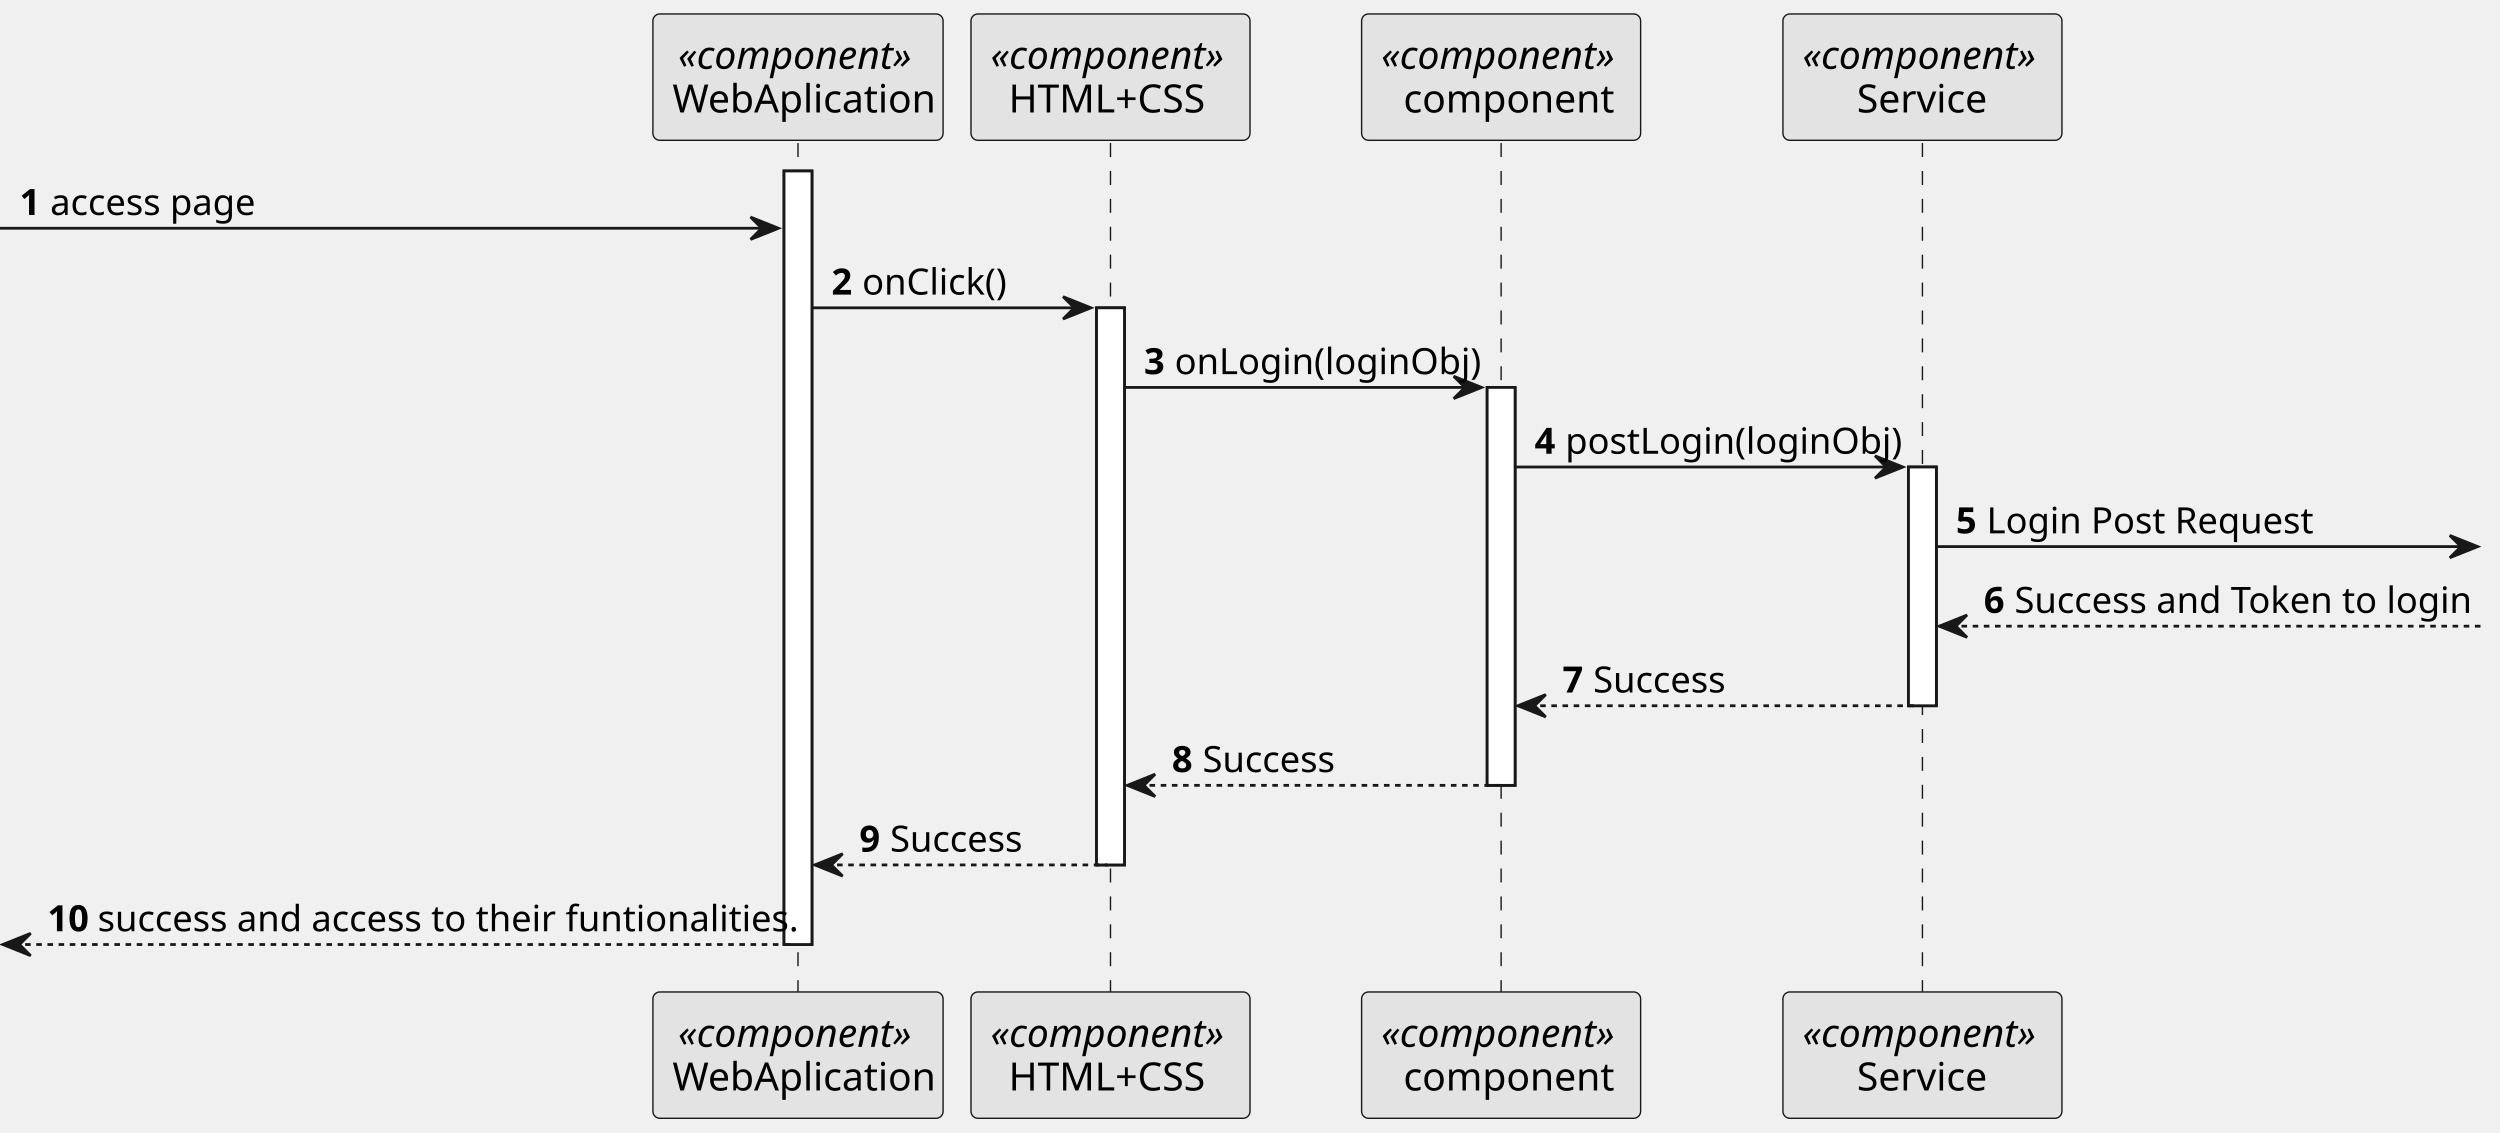
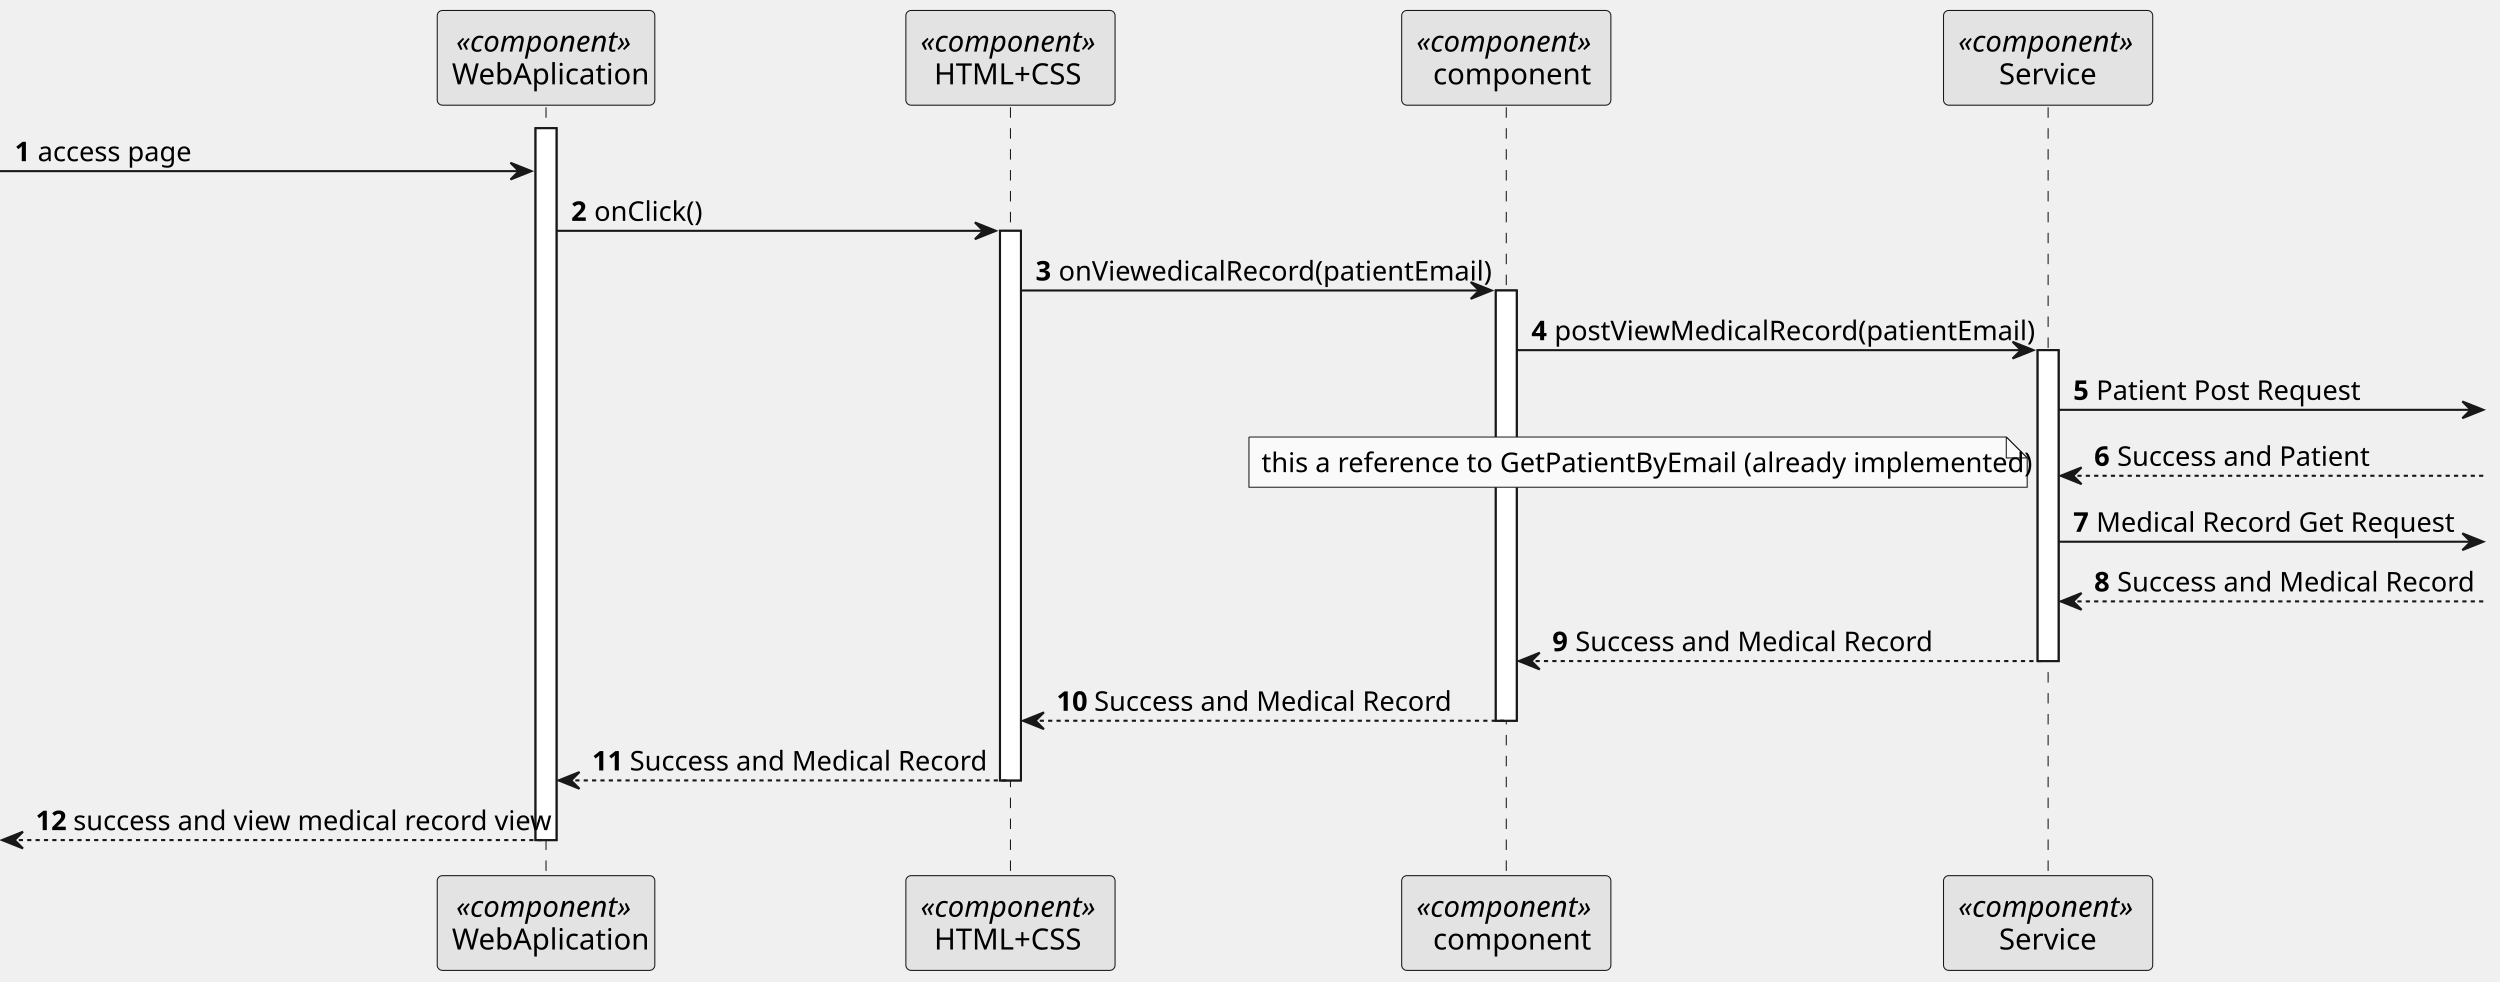
- <svg xmlns="http://www.w3.org/2000/svg" contentStyleType="text/css" height="406px" preserveAspectRatio="none" style="width:896px;height:406px;background:#FFFFFF;" version="1.1" viewBox="0 0 896 406" width="896px" zoomAndPan="magnify">
+ <svg xmlns="http://www.w3.org/2000/svg" contentStyleType="text/css" height="469px" preserveAspectRatio="none" style="width:1195px;height:469px;background:#FFFFFF;" version="1.1" viewBox="0 0 1195 469" width="1195px" zoomAndPan="magnify">
  <defs />
  <g>
-     <rect fill="#FFFFFF" height="277.234" style="stroke:#181818;stroke-width:1.0;" width="10" x="281" y="61.281" />
-     <rect fill="#FFFFFF" height="199.664" style="stroke:#181818;stroke-width:1.0;" width="10" x="393" y="110.328" />
-     <rect fill="#FFFFFF" height="142.617" style="stroke:#181818;stroke-width:1.0;" width="10" x="533" y="138.852" />
-     <rect fill="#FFFFFF" height="85.57" style="stroke:#181818;stroke-width:1.0;" width="10" x="684" y="167.375" />
-     <line style="stroke:#181818;stroke-width:0.5;stroke-dasharray:5.0,5.0;" x1="286" x2="286" y1="51.281" y2="356.516" />
-     <line style="stroke:#181818;stroke-width:0.5;stroke-dasharray:5.0,5.0;" x1="398" x2="398" y1="51.281" y2="356.516" />
-     <line style="stroke:#181818;stroke-width:0.5;stroke-dasharray:5.0,5.0;" x1="538" x2="538" y1="51.281" y2="356.516" />
-     <line style="stroke:#181818;stroke-width:0.5;stroke-dasharray:5.0,5.0;" x1="689" x2="689" y1="51.281" y2="356.516" />
-     <rect fill="#E3E3E3" height="45.281" rx="2.5" ry="2.5" style="stroke:#181818;stroke-width:0.5;" width="104" x="234" y="5" />
-     <text fill="#000000" font-family="sans-serif" font-size="14" font-style="italic" lengthAdjust="spacing" textLength="86" x="243" y="24.674">«component»</text>
-     <text fill="#000000" font-family="sans-serif" font-size="14" lengthAdjust="spacing" textLength="90" x="241" y="40.315">WebAplication</text>
-     <rect fill="#E3E3E3" height="45.281" rx="2.5" ry="2.5" style="stroke:#181818;stroke-width:0.5;" width="104" x="234" y="355.516" />
-     <text fill="#000000" font-family="sans-serif" font-size="14" font-style="italic" lengthAdjust="spacing" textLength="86" x="243" y="375.19">«component»</text>
-     <text fill="#000000" font-family="sans-serif" font-size="14" lengthAdjust="spacing" textLength="90" x="241" y="390.83">WebAplication</text>
-     <rect fill="#E3E3E3" height="45.281" rx="2.5" ry="2.5" style="stroke:#181818;stroke-width:0.5;" width="100" x="348" y="5" />
-     <text fill="#000000" font-family="sans-serif" font-size="14" font-style="italic" lengthAdjust="spacing" textLength="86" x="355" y="24.674">«component»</text>
-     <text fill="#000000" font-family="sans-serif" font-size="14" lengthAdjust="spacing" textLength="73" x="361.5" y="40.315">HTML+CSS</text>
-     <rect fill="#E3E3E3" height="45.281" rx="2.5" ry="2.5" style="stroke:#181818;stroke-width:0.5;" width="100" x="348" y="355.516" />
-     <text fill="#000000" font-family="sans-serif" font-size="14" font-style="italic" lengthAdjust="spacing" textLength="86" x="355" y="375.19">«component»</text>
-     <text fill="#000000" font-family="sans-serif" font-size="14" lengthAdjust="spacing" textLength="73" x="361.5" y="390.83">HTML+CSS</text>
-     <rect fill="#E3E3E3" height="45.281" rx="2.5" ry="2.5" style="stroke:#181818;stroke-width:0.5;" width="100" x="488" y="5" />
-     <text fill="#000000" font-family="sans-serif" font-size="14" font-style="italic" lengthAdjust="spacing" textLength="86" x="495" y="24.674">«component»</text>
-     <text fill="#000000" font-family="sans-serif" font-size="14" lengthAdjust="spacing" textLength="70" x="503" y="40.315">component</text>
-     <rect fill="#E3E3E3" height="45.281" rx="2.5" ry="2.5" style="stroke:#181818;stroke-width:0.5;" width="100" x="488" y="355.516" />
-     <text fill="#000000" font-family="sans-serif" font-size="14" font-style="italic" lengthAdjust="spacing" textLength="86" x="495" y="375.19">«component»</text>
-     <text fill="#000000" font-family="sans-serif" font-size="14" lengthAdjust="spacing" textLength="70" x="503" y="390.83">component</text>
-     <rect fill="#E3E3E3" height="45.281" rx="2.5" ry="2.5" style="stroke:#181818;stroke-width:0.5;" width="100" x="639" y="5" />
-     <text fill="#000000" font-family="sans-serif" font-size="14" font-style="italic" lengthAdjust="spacing" textLength="86" x="646" y="24.674">«component»</text>
-     <text fill="#000000" font-family="sans-serif" font-size="14" lengthAdjust="spacing" textLength="47" x="665.5" y="40.315">Service</text>
-     <rect fill="#E3E3E3" height="45.281" rx="2.5" ry="2.5" style="stroke:#181818;stroke-width:0.5;" width="100" x="639" y="355.516" />
-     <text fill="#000000" font-family="sans-serif" font-size="14" font-style="italic" lengthAdjust="spacing" textLength="86" x="646" y="375.19">«component»</text>
-     <text fill="#000000" font-family="sans-serif" font-size="14" lengthAdjust="spacing" textLength="47" x="665.5" y="390.83">Service</text>
-     <rect fill="#FFFFFF" height="277.234" style="stroke:#181818;stroke-width:1.0;" width="10" x="281" y="61.281" />
-     <rect fill="#FFFFFF" height="199.664" style="stroke:#181818;stroke-width:1.0;" width="10" x="393" y="110.328" />
-     <rect fill="#FFFFFF" height="142.617" style="stroke:#181818;stroke-width:1.0;" width="10" x="533" y="138.852" />
-     <rect fill="#FFFFFF" height="85.57" style="stroke:#181818;stroke-width:1.0;" width="10" x="684" y="167.375" />
-     <polygon fill="#181818" points="269,77.805,279,81.805,269,85.805,273,81.805" style="stroke:#181818;stroke-width:1.0;" />
-     <line style="stroke:#181818;stroke-width:1.0;" x1="0" x2="275" y1="81.805" y2="81.805" />
+     <rect fill="#FFFFFF" height="340.281" style="stroke:#181818;stroke-width:1.0;" width="10" x="256" y="61.281" />
+     <rect fill="#FFFFFF" height="262.711" style="stroke:#181818;stroke-width:1.0;" width="10" x="478" y="110.328" />
+     <rect fill="#FFFFFF" height="205.664" style="stroke:#181818;stroke-width:1.0;" width="10" x="715" y="138.852" />
+     <rect fill="#FFFFFF" height="148.617" style="stroke:#181818;stroke-width:1.0;" width="10" x="974" y="167.375" />
+     <line style="stroke:#181818;stroke-width:0.5;stroke-dasharray:5.0,5.0;" x1="261" x2="261" y1="51.281" y2="419.562" />
+     <line style="stroke:#181818;stroke-width:0.5;stroke-dasharray:5.0,5.0;" x1="483" x2="483" y1="51.281" y2="419.562" />
+     <line style="stroke:#181818;stroke-width:0.5;stroke-dasharray:5.0,5.0;" x1="720" x2="720" y1="51.281" y2="419.562" />
+     <line style="stroke:#181818;stroke-width:0.5;stroke-dasharray:5.0,5.0;" x1="979" x2="979" y1="51.281" y2="419.562" />
+     <rect fill="#E3E3E3" height="45.281" rx="2.5" ry="2.5" style="stroke:#181818;stroke-width:0.5;" width="104" x="209" y="5" />
+     <text fill="#000000" font-family="sans-serif" font-size="14" font-style="italic" lengthAdjust="spacing" textLength="86" x="218" y="24.674">«component»</text>
+     <text fill="#000000" font-family="sans-serif" font-size="14" lengthAdjust="spacing" textLength="90" x="216" y="40.315">WebAplication</text>
+     <rect fill="#E3E3E3" height="45.281" rx="2.5" ry="2.5" style="stroke:#181818;stroke-width:0.5;" width="104" x="209" y="418.562" />
+     <text fill="#000000" font-family="sans-serif" font-size="14" font-style="italic" lengthAdjust="spacing" textLength="86" x="218" y="438.236">«component»</text>
+     <text fill="#000000" font-family="sans-serif" font-size="14" lengthAdjust="spacing" textLength="90" x="216" y="453.877">WebAplication</text>
+     <rect fill="#E3E3E3" height="45.281" rx="2.5" ry="2.5" style="stroke:#181818;stroke-width:0.5;" width="100" x="433" y="5" />
+     <text fill="#000000" font-family="sans-serif" font-size="14" font-style="italic" lengthAdjust="spacing" textLength="86" x="440" y="24.674">«component»</text>
+     <text fill="#000000" font-family="sans-serif" font-size="14" lengthAdjust="spacing" textLength="73" x="446.5" y="40.315">HTML+CSS</text>
+     <rect fill="#E3E3E3" height="45.281" rx="2.5" ry="2.5" style="stroke:#181818;stroke-width:0.5;" width="100" x="433" y="418.562" />
+     <text fill="#000000" font-family="sans-serif" font-size="14" font-style="italic" lengthAdjust="spacing" textLength="86" x="440" y="438.236">«component»</text>
+     <text fill="#000000" font-family="sans-serif" font-size="14" lengthAdjust="spacing" textLength="73" x="446.5" y="453.877">HTML+CSS</text>
+     <rect fill="#E3E3E3" height="45.281" rx="2.5" ry="2.5" style="stroke:#181818;stroke-width:0.5;" width="100" x="670" y="5" />
+     <text fill="#000000" font-family="sans-serif" font-size="14" font-style="italic" lengthAdjust="spacing" textLength="86" x="677" y="24.674">«component»</text>
+     <text fill="#000000" font-family="sans-serif" font-size="14" lengthAdjust="spacing" textLength="70" x="685" y="40.315">component</text>
+     <rect fill="#E3E3E3" height="45.281" rx="2.5" ry="2.5" style="stroke:#181818;stroke-width:0.5;" width="100" x="670" y="418.562" />
+     <text fill="#000000" font-family="sans-serif" font-size="14" font-style="italic" lengthAdjust="spacing" textLength="86" x="677" y="438.236">«component»</text>
+     <text fill="#000000" font-family="sans-serif" font-size="14" lengthAdjust="spacing" textLength="70" x="685" y="453.877">component</text>
+     <rect fill="#E3E3E3" height="45.281" rx="2.5" ry="2.5" style="stroke:#181818;stroke-width:0.5;" width="100" x="929" y="5" />
+     <text fill="#000000" font-family="sans-serif" font-size="14" font-style="italic" lengthAdjust="spacing" textLength="86" x="936" y="24.674">«component»</text>
+     <text fill="#000000" font-family="sans-serif" font-size="14" lengthAdjust="spacing" textLength="47" x="955.5" y="40.315">Service</text>
+     <rect fill="#E3E3E3" height="45.281" rx="2.5" ry="2.5" style="stroke:#181818;stroke-width:0.5;" width="100" x="929" y="418.562" />
+     <text fill="#000000" font-family="sans-serif" font-size="14" font-style="italic" lengthAdjust="spacing" textLength="86" x="936" y="438.236">«component»</text>
+     <text fill="#000000" font-family="sans-serif" font-size="14" lengthAdjust="spacing" textLength="47" x="955.5" y="453.877">Service</text>
+     <rect fill="#FFFFFF" height="340.281" style="stroke:#181818;stroke-width:1.0;" width="10" x="256" y="61.281" />
+     <rect fill="#FFFFFF" height="262.711" style="stroke:#181818;stroke-width:1.0;" width="10" x="478" y="110.328" />
+     <rect fill="#FFFFFF" height="205.664" style="stroke:#181818;stroke-width:1.0;" width="10" x="715" y="138.852" />
+     <rect fill="#FFFFFF" height="148.617" style="stroke:#181818;stroke-width:1.0;" width="10" x="974" y="167.375" />
+     <polygon fill="#181818" points="244,77.805,254,81.805,244,85.805,248,81.805" style="stroke:#181818;stroke-width:1.0;" />
+     <line style="stroke:#181818;stroke-width:1.0;" x1="0" x2="250" y1="81.805" y2="81.805" />
    <text fill="#000000" font-family="sans-serif" font-size="13" font-weight="bold" lengthAdjust="spacing" textLength="7" x="7" y="77.05">1</text>
    <text fill="#000000" font-family="sans-serif" font-size="13" lengthAdjust="spacing" textLength="74" x="18" y="77.05">access page</text>
-     <polygon fill="#181818" points="381,106.328,391,110.328,381,114.328,385,110.328" style="stroke:#181818;stroke-width:1.0;" />
-     <line style="stroke:#181818;stroke-width:1.0;" x1="291" x2="387" y1="110.328" y2="110.328" />
-     <text fill="#000000" font-family="sans-serif" font-size="13" font-weight="bold" lengthAdjust="spacing" textLength="7" x="298" y="105.573">2</text>
-     <text fill="#000000" font-family="sans-serif" font-size="13" lengthAdjust="spacing" textLength="51" x="309" y="105.573">onClick()</text>
-     <polygon fill="#181818" points="521,134.852,531,138.852,521,142.852,525,138.852" style="stroke:#181818;stroke-width:1.0;" />
-     <line style="stroke:#181818;stroke-width:1.0;" x1="403" x2="527" y1="138.852" y2="138.852" />
-     <text fill="#000000" font-family="sans-serif" font-size="13" font-weight="bold" lengthAdjust="spacing" textLength="7" x="410" y="134.097">3</text>
-     <text fill="#000000" font-family="sans-serif" font-size="13" lengthAdjust="spacing" textLength="100" x="421" y="134.097">onLogin(loginObj)</text>
-     <polygon fill="#181818" points="672,163.375,682,167.375,672,171.375,676,167.375" style="stroke:#181818;stroke-width:1.0;" />
-     <line style="stroke:#181818;stroke-width:1.0;" x1="543" x2="678" y1="167.375" y2="167.375" />
-     <text fill="#000000" font-family="sans-serif" font-size="13" font-weight="bold" lengthAdjust="spacing" textLength="7" x="550" y="162.62">4</text>
-     <text fill="#000000" font-family="sans-serif" font-size="13" lengthAdjust="spacing" textLength="111" x="561" y="162.62">postLogin(loginObj)</text>
-     <polygon fill="#181818" points="878,191.898,888,195.898,878,199.898,882,195.898" style="stroke:#181818;stroke-width:1.0;" />
-     <line style="stroke:#181818;stroke-width:1.0;" x1="694" x2="884" y1="195.898" y2="195.898" />
-     <text fill="#000000" font-family="sans-serif" font-size="13" font-weight="bold" lengthAdjust="spacing" textLength="7" x="701" y="191.144">5</text>
-     <text fill="#000000" font-family="sans-serif" font-size="13" lengthAdjust="spacing" textLength="114" x="712" y="191.144">Login Post Request</text>
-     <polygon fill="#181818" points="705,220.422,695,224.422,705,228.422,701,224.422" style="stroke:#181818;stroke-width:1.0;" />
-     <line style="stroke:#181818;stroke-width:1.0;stroke-dasharray:2.0,2.0;" x1="699" x2="889" y1="224.422" y2="224.422" />
-     <text fill="#000000" font-family="sans-serif" font-size="13" font-weight="bold" lengthAdjust="spacing" textLength="7" x="711" y="219.667">6</text>
-     <text fill="#000000" font-family="sans-serif" font-size="13" lengthAdjust="spacing" textLength="161" x="722" y="219.667">Success and Token to login</text>
-     <polygon fill="#181818" points="554,248.945,544,252.945,554,256.945,550,252.945" style="stroke:#181818;stroke-width:1.0;" />
-     <line style="stroke:#181818;stroke-width:1.0;stroke-dasharray:2.0,2.0;" x1="548" x2="688" y1="252.945" y2="252.945" />
-     <text fill="#000000" font-family="sans-serif" font-size="13" font-weight="bold" lengthAdjust="spacing" textLength="7" x="560" y="248.19">7</text>
-     <text fill="#000000" font-family="sans-serif" font-size="13" lengthAdjust="spacing" textLength="51" x="571" y="248.19">Success</text>
-     <polygon fill="#181818" points="414,277.469,404,281.469,414,285.469,410,281.469" style="stroke:#181818;stroke-width:1.0;" />
-     <line style="stroke:#181818;stroke-width:1.0;stroke-dasharray:2.0,2.0;" x1="408" x2="537" y1="281.469" y2="281.469" />
-     <text fill="#000000" font-family="sans-serif" font-size="13" font-weight="bold" lengthAdjust="spacing" textLength="7" x="420" y="276.714">8</text>
-     <text fill="#000000" font-family="sans-serif" font-size="13" lengthAdjust="spacing" textLength="51" x="431" y="276.714">Success</text>
-     <polygon fill="#181818" points="302,305.992,292,309.992,302,313.992,298,309.992" style="stroke:#181818;stroke-width:1.0;" />
-     <line style="stroke:#181818;stroke-width:1.0;stroke-dasharray:2.0,2.0;" x1="296" x2="397" y1="309.992" y2="309.992" />
-     <text fill="#000000" font-family="sans-serif" font-size="13" font-weight="bold" lengthAdjust="spacing" textLength="7" x="308" y="305.237">9</text>
-     <text fill="#000000" font-family="sans-serif" font-size="13" lengthAdjust="spacing" textLength="51" x="319" y="305.237">Success</text>
-     <polygon fill="#181818" points="11,334.516,1,338.516,11,342.516,7,338.516" style="stroke:#181818;stroke-width:1.0;" />
-     <line style="stroke:#181818;stroke-width:1.0;stroke-dasharray:2.0,2.0;" x1="5" x2="285" y1="338.516" y2="338.516" />
-     <text fill="#000000" font-family="sans-serif" font-size="13" font-weight="bold" lengthAdjust="spacing" textLength="14" x="17" y="333.761">10</text>
-     <text fill="#000000" font-family="sans-serif" font-size="13" lengthAdjust="spacing" textLength="244" x="35" y="333.761">success and access to their funtionalities.</text>
+     <polygon fill="#181818" points="466,106.328,476,110.328,466,114.328,470,110.328" style="stroke:#181818;stroke-width:1.0;" />
+     <line style="stroke:#181818;stroke-width:1.0;" x1="266" x2="472" y1="110.328" y2="110.328" />
+     <text fill="#000000" font-family="sans-serif" font-size="13" font-weight="bold" lengthAdjust="spacing" textLength="7" x="273" y="105.573">2</text>
+     <text fill="#000000" font-family="sans-serif" font-size="13" lengthAdjust="spacing" textLength="51" x="284" y="105.573">onClick()</text>
+     <polygon fill="#181818" points="703,134.852,713,138.852,703,142.852,707,138.852" style="stroke:#181818;stroke-width:1.0;" />
+     <line style="stroke:#181818;stroke-width:1.0;" x1="488" x2="709" y1="138.852" y2="138.852" />
+     <text fill="#000000" font-family="sans-serif" font-size="13" font-weight="bold" lengthAdjust="spacing" textLength="7" x="495" y="134.097">3</text>
+     <text fill="#000000" font-family="sans-serif" font-size="13" lengthAdjust="spacing" textLength="197" x="506" y="134.097">onViewedicalRecord(patientEmail)</text>
+     <polygon fill="#181818" points="962,163.375,972,167.375,962,171.375,966,167.375" style="stroke:#181818;stroke-width:1.0;" />
+     <line style="stroke:#181818;stroke-width:1.0;" x1="725" x2="968" y1="167.375" y2="167.375" />
+     <text fill="#000000" font-family="sans-serif" font-size="13" font-weight="bold" lengthAdjust="spacing" textLength="7" x="732" y="162.62">4</text>
+     <text fill="#000000" font-family="sans-serif" font-size="13" lengthAdjust="spacing" textLength="219" x="743" y="162.62">postViewMedicalRecord(patientEmail)</text>
+     <polygon fill="#181818" points="1177,191.898,1187,195.898,1177,199.898,1181,195.898" style="stroke:#181818;stroke-width:1.0;" />
+     <line style="stroke:#181818;stroke-width:1.0;" x1="984" x2="1183" y1="195.898" y2="195.898" />
+     <text fill="#000000" font-family="sans-serif" font-size="13" font-weight="bold" lengthAdjust="spacing" textLength="7" x="991" y="191.144">5</text>
+     <text fill="#000000" font-family="sans-serif" font-size="13" lengthAdjust="spacing" textLength="124" x="1002" y="191.144">Patient Post Request</text>
+     <polygon fill="#181818" points="995,223.422,985,227.422,995,231.422,991,227.422" style="stroke:#181818;stroke-width:1.0;" />
+     <line style="stroke:#181818;stroke-width:1.0;stroke-dasharray:2.0,2.0;" x1="989" x2="1188" y1="227.422" y2="227.422" />
+     <text fill="#000000" font-family="sans-serif" font-size="13" font-weight="bold" lengthAdjust="spacing" textLength="7" x="1001" y="222.667">6</text>
+     <text fill="#000000" font-family="sans-serif" font-size="13" lengthAdjust="spacing" textLength="121" x="1012" y="222.667">Success and Patient</text>
+     <path d="M597,208.898 L597,232.898 L969,232.898 L969,218.898 L959,208.898 L597,208.898 " fill="#FAFAFA" style="stroke:#181818;stroke-width:0.5;" />
+     <path d="M959,208.898 L959,218.898 L969,218.898 L959,208.898 " fill="#FAFAFA" style="stroke:#181818;stroke-width:0.5;" />
+     <text fill="#000000" font-family="sans-serif" font-size="13" lengthAdjust="spacing" textLength="351" x="603" y="225.667">this a reference to GetPatientByEmail (already implemented)</text>
+     <polygon fill="#181818" points="1177,254.945,1187,258.945,1177,262.945,1181,258.945" style="stroke:#181818;stroke-width:1.0;" />
+     <line style="stroke:#181818;stroke-width:1.0;" x1="984" x2="1183" y1="258.945" y2="258.945" />
+     <text fill="#000000" font-family="sans-serif" font-size="13" font-weight="bold" lengthAdjust="spacing" textLength="7" x="991" y="254.19">7</text>
+     <text fill="#000000" font-family="sans-serif" font-size="13" lengthAdjust="spacing" textLength="167" x="1002" y="254.19">Medical Record Get Request</text>
+     <polygon fill="#181818" points="995,283.469,985,287.469,995,291.469,991,287.469" style="stroke:#181818;stroke-width:1.0;" />
+     <line style="stroke:#181818;stroke-width:1.0;stroke-dasharray:2.0,2.0;" x1="989" x2="1188" y1="287.469" y2="287.469" />
+     <text fill="#000000" font-family="sans-serif" font-size="13" font-weight="bold" lengthAdjust="spacing" textLength="7" x="1001" y="282.714">8</text>
+     <text fill="#000000" font-family="sans-serif" font-size="13" lengthAdjust="spacing" textLength="170" x="1012" y="282.714">Success and Medical Record</text>
+     <polygon fill="#181818" points="736,311.992,726,315.992,736,319.992,732,315.992" style="stroke:#181818;stroke-width:1.0;" />
+     <line style="stroke:#181818;stroke-width:1.0;stroke-dasharray:2.0,2.0;" x1="730" x2="978" y1="315.992" y2="315.992" />
+     <text fill="#000000" font-family="sans-serif" font-size="13" font-weight="bold" lengthAdjust="spacing" textLength="7" x="742" y="311.237">9</text>
+     <text fill="#000000" font-family="sans-serif" font-size="13" lengthAdjust="spacing" textLength="170" x="753" y="311.237">Success and Medical Record</text>
+     <polygon fill="#181818" points="499,340.516,489,344.516,499,348.516,495,344.516" style="stroke:#181818;stroke-width:1.0;" />
+     <line style="stroke:#181818;stroke-width:1.0;stroke-dasharray:2.0,2.0;" x1="493" x2="719" y1="344.516" y2="344.516" />
+     <text fill="#000000" font-family="sans-serif" font-size="13" font-weight="bold" lengthAdjust="spacing" textLength="14" x="505" y="339.761">10</text>
+     <text fill="#000000" font-family="sans-serif" font-size="13" lengthAdjust="spacing" textLength="170" x="523" y="339.761">Success and Medical Record</text>
+     <polygon fill="#181818" points="277,369.039,267,373.039,277,377.039,273,373.039" style="stroke:#181818;stroke-width:1.0;" />
+     <line style="stroke:#181818;stroke-width:1.0;stroke-dasharray:2.0,2.0;" x1="271" x2="482" y1="373.039" y2="373.039" />
+     <text fill="#000000" font-family="sans-serif" font-size="13" font-weight="bold" lengthAdjust="spacing" textLength="14" x="283" y="368.284">11</text>
+     <text fill="#000000" font-family="sans-serif" font-size="13" lengthAdjust="spacing" textLength="170" x="301" y="368.284">Success and Medical Record</text>
+     <polygon fill="#181818" points="11,397.562,1,401.562,11,405.562,7,401.562" style="stroke:#181818;stroke-width:1.0;" />
+     <line style="stroke:#181818;stroke-width:1.0;stroke-dasharray:2.0,2.0;" x1="5" x2="260" y1="401.562" y2="401.562" />
+     <text fill="#000000" font-family="sans-serif" font-size="13" font-weight="bold" lengthAdjust="spacing" textLength="14" x="17" y="396.808">12</text>
+     <text fill="#000000" font-family="sans-serif" font-size="13" lengthAdjust="spacing" textLength="219" x="35" y="396.808">success and view medical record view</text>
  </g>
</svg>
